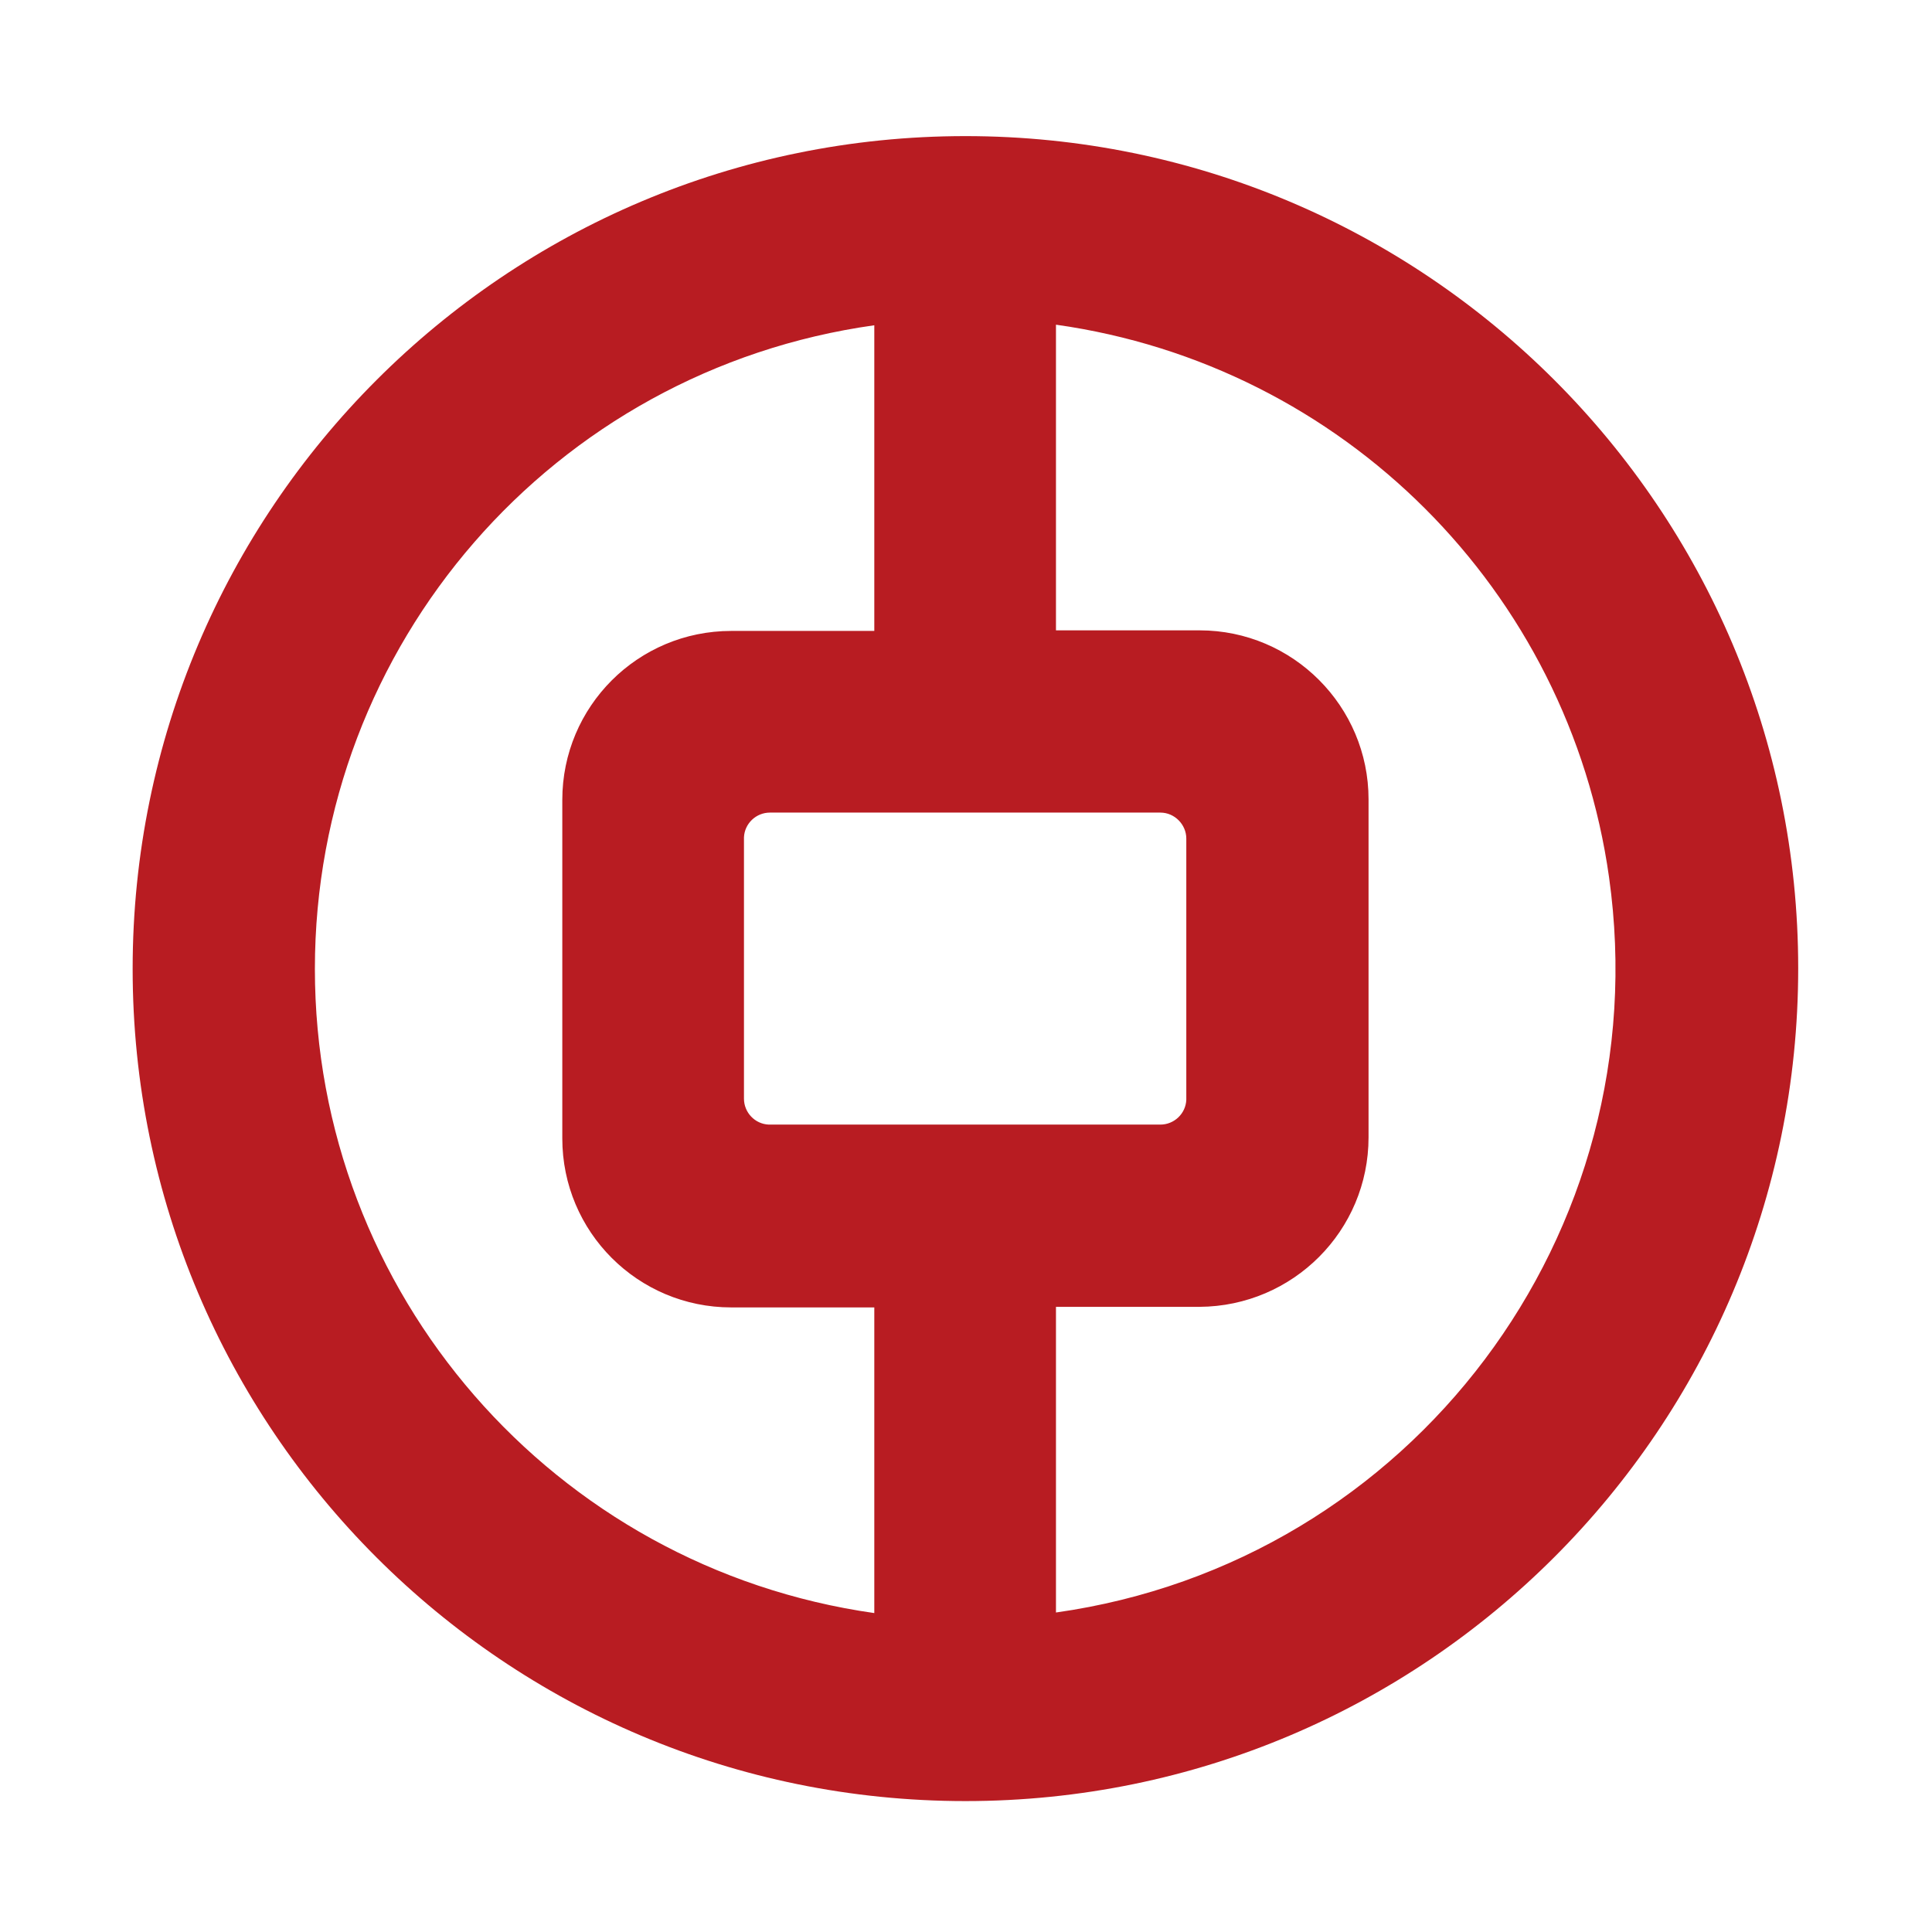
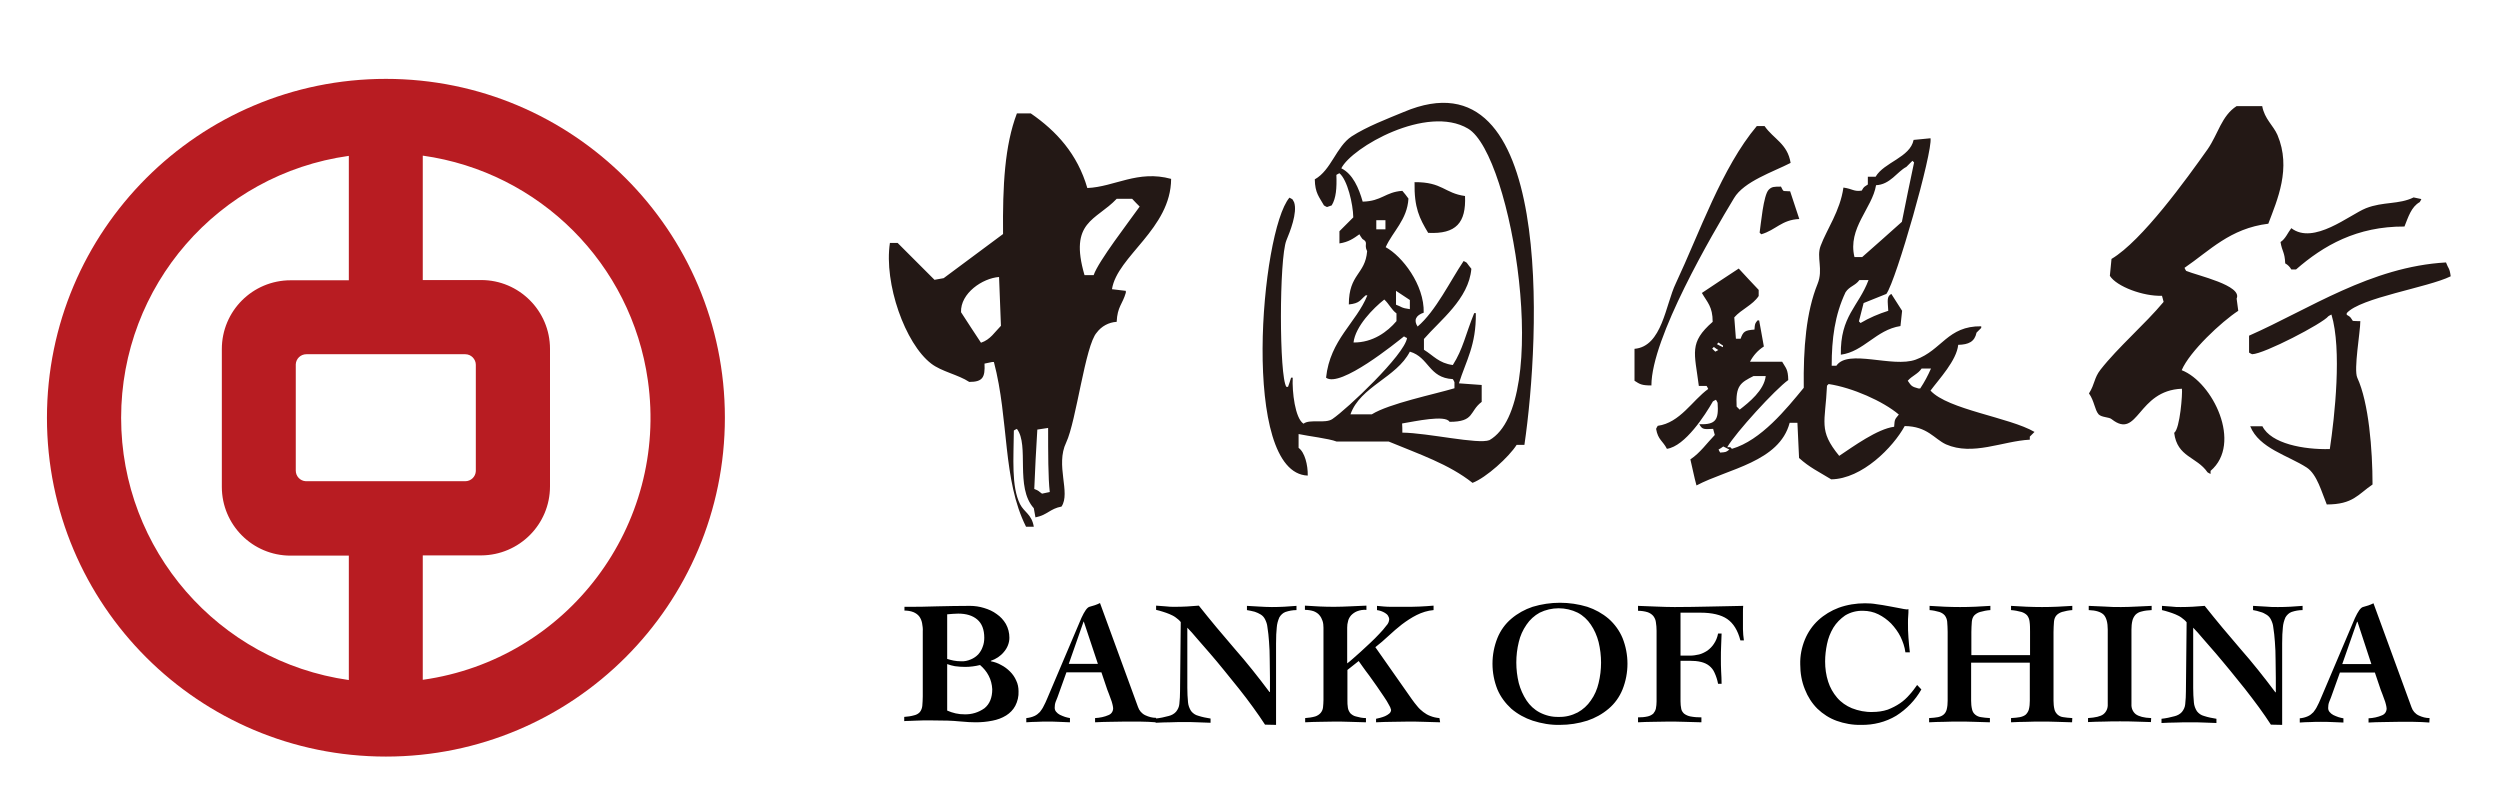
- <svg xmlns="http://www.w3.org/2000/svg" viewBox="-23 344 335 335">
+ <svg xmlns="http://www.w3.org/2000/svg" viewBox="-20 334 1065 343">
  <path fill="#b81c22" d="M144.4 367.6c79.7 0 144.4 64.6 144.4 144.3s-64.6 144.4-144.4 144.4S0 591.7 0 512s64.6-144.4 144.4-144.4M31.6 512c0 56.2 41.4 103.8 97 111.7v-53h-24.8c-16.2 0-29.3-13.1-29.3-29.3v-58.7c0-16.2 13.1-29.3 29.3-29.3h24.8v-53c-55.7 7.8-97 55.4-97 111.6m128.5-111.7v53H185c16.2 0 29.3 13.2 29.3 29.3v58.6c0 16.2-13.1 29.3-29.3 29.4h-24.9v53c61.7-8.7 104.6-65.8 95.9-127.5-7-49.7-46.1-88.8-95.9-95.8m18.1 84.6h-67.7c-2.4 0-4.4 1.9-4.5 4.3v45.3c0 2.4 1.9 4.4 4.3 4.5h67.9c2.4 0 4.4-1.9 4.5-4.3v-45.3c0-2.4-2-4.5-4.5-4.5" />
  <path fill="#231815" d="M629.4 523.5h-3.3c-3.3 5.2-13 14-18.8 16.2-10.1-8-22.7-12.2-35.7-17.6h-22.2c-3.3-1.3-12.1-2.3-16.2-3.2v5.9c2.6 1.8 4 7.3 3.9 11.8-28.7-1-20-104-7.8-118.4 1.7 1 1 .2 2 2 1.5 4.4-1.8 12.6-3.3 16.2-3.1 7.7-3.1 58.1 0 62.4h.7c.5-1.3.9-2.6 1.3-3.9h.7c-.3 6 1 17.3 4.6 19.6 2.6-2.1 9.3.1 12.3-2 6.2-4.2 30.7-27.3 31.8-34.5-.4-.2-.9-.4-1.3-.7-3.3 2.6-27.2 22.1-33.2 17.6 1.7-16.2 12.9-23.4 17.6-35.1h-.7c-2.5 2.1-2.5 3.4-7.2 3.9 0-13.1 7-12.7 7.8-22.7-1.5-2.9.8-3.6-2-5.2-.5-.6-.9-1.3-1.3-2-2.5 1.8-4.6 3.3-8.5 3.9v-5.2l5.9-5.9c-.1-5.7-2.5-16-5.9-18.8-.4.2-.9.4-1.3.7.2 5.6-.1 9.9-2 13-.7.2-1.3.5-2 .7-.4-.2-.9-.4-1.3-.7-2-3.6-3.8-5.2-3.9-11.1 7-3.9 9.1-13.9 15.7-18.3 6.5-4.2 15.2-7.5 22.2-10.4 64.4-27.3 58.1 96.2 51.4 141.8m314.3-144.3c1 5.5 4.7 8.2 6.5 12.3 6 14.2-.1 27.7-3.9 37.8-16.3 2-25 11.5-35.7 18.8.2.4.4.9.7 1.3 4.8 2 24.1 6.2 21.5 11.8.2 1.7.5 3.4.7 5.2-7.2 4.7-20.7 17.3-24.1 25.3 13.2 5.1 26 31.2 12.3 42.9v1.3c-.4-.2-.9-.4-1.3-.7-4.6-6.7-12.9-6.4-14.2-16.8 2.5-1.8 3.6-16.9 3.3-18.8-19.1.7-18.5 21.9-29.9 13-1.1-1-4.2-.7-5.6-2.1-1.7-2-1.8-5.7-4.1-8.9 2.6-4.1 2.1-6.5 4.9-10.1 7.5-9.6 18.9-19.3 26.9-28.9-.2-1-.5-1.7-.7-2.6-7.9.3-19.3-3.9-22.2-8.5l.7-7.2c13-7.7 32-34.1 41-46.8 4.4-6.4 5.9-14.2 12.3-18.3zm-490 78 5.9.7v.8c-1.4 4.9-3.6 5.9-3.9 12.4-3.4.2-6.5 1.9-8.5 4.6-4.9 5.4-8.7 37.7-13 46.8-4.7 9.7 2 21.4-2 27.3-4.9.9-6 3.6-11.1 4.6-.2-1.3-.5-2.6-.7-3.9-8.1-9-1.8-26.8-7.2-33.8-.4.2-.9.4-1.3.7-.1 11.9-1.1 23.8 2.6 31.3 1.8 3.6 5 4.3 5.9 9.7h-3.3c-10.1-20.1-7.2-45.5-13.7-70.2h-.7c-1.1.2-2.2.5-3.3.7.3 5.9-.8 7.8-6.5 7.8-4.7-3.1-11.8-4.4-16.2-7.8-11.1-8.5-20.2-34.1-17.6-51.4h3.3l15.7 15.7 3.9-.7 25.3-18.8c-.2-20.7.7-37.7 5.9-51.4h5.9c10.9 7.5 19.9 17.3 24.1 31.8 11.6-.5 21.5-7.8 35.7-3.9-.1 21.3-23 32.9-25.2 47m123.7 61.1c10.8.1 32.3 5.1 37.1 3.2 26.8-15.3 9.8-121.5-9.1-132.7-17.5-10.4-49.6 8-54 16.9 4.9 2.4 7.5 8.5 9.1 14.2 8.2-.2 9.6-4.1 16.9-4.6 1 1.1 1.7 2.1 2.6 3.3-.5 9-6.7 14-9.7 20.7 7 3.8 16.5 16 16.2 27.9-3.3 1.1-4.4 3.2-2.6 5.9 7.7-6.5 14-19.6 19.6-27.9.4.2.9.4 1.3.7.7 1 1.3 1.7 2 2.6-1.1 12.9-13.4 22-20.2 29.9v4.6c4.1 2.5 6.3 5.7 12.3 6.5 4.4-6.9 5.4-13 9.1-22.1h.7c.2 13.7-4.2 20.3-7.2 29.9l9.7.7v7.2c-5.4 4.1-2.9 8.5-13.7 8.5-1.7-3.1-14.7-.2-20.2.7.1 1.3.1 2.6.1 3.9m106.1-20.1c-4.1 0-4.9-.5-7.2-2v-13.6c11.8-1 13.2-18.8 17.6-27.9 10.1-21.5 19.6-49.3 34.5-67h3.3c3.8 5.5 9.8 7.5 11.1 15.7-7.4 3.8-19.9 7.9-24.1 15-9.3 15.4-35.2 59.6-35.2 79.8m80.7-13.1c-.3-16.5 7.5-20.4 11.8-31.8h-3.9c-1.7 2.4-4.2 2.6-5.9 5.2-4.6 9.7-5.9 19.9-5.9 31.3h2c4.9-7.3 24 1 33.8-2.6 11.1-4 13.6-14.4 27.9-14.2v.7l-2 2c-.8 3.9-3.4 5.1-7.8 5.2-.7 6.7-8.1 14.5-11.8 19.5 7.4 8.1 33.7 11.4 44.3 17.6l-2 2v1.3c-11.6.6-24.3 7-35.7 2-5-2.3-7.9-7.7-17.6-7.8-4.9 9-18.1 22.5-31.3 22.7-5.4-3.3-9.3-5.1-13.7-9.1-.2-5-.5-9.9-.7-15h-3.3c-4.4 16.7-26.3 19.6-39.7 26.7-1-3.6-1.7-7.4-2.6-11.1 4.2-2.8 7-6.9 10.4-10.4-.2-.9-.5-1.7-.7-2.6-3.7.1-4.6.5-5.9-2 7.2.3 8.3-2 7.8-9.1-.2-.4-.4-.9-.7-1.3-.4.2-.9.4-1.3.7-3.2 5.6-11.8 19.1-19.6 20.2-1.7-3.4-3.8-3.8-4.6-8.5.2-.4.4-.9.7-1.3 9.5-1.3 14.7-10.8 21.5-15.7-.2-.4-.4-.9-.7-1.3h-3.3c-1.8-14.2-4.3-18.4 5.9-27.3 0-6.5-2.3-8.3-4.6-12.3 5.2-3.4 10.4-7 15.7-10.4 2.8 3.1 5.6 6 8.5 9.1v2.6c-2.6 3.9-7.3 5.6-10.4 9.1.2 3.1.5 6 .7 9.1h2c1.1-3.1 1.8-3.6 5.9-3.9.2-2.6.2-2.5 1.3-3.9h.7c.7 3.6 1.3 7.4 2 11.1-2.5 1.6-4.5 3.8-5.9 6.5h13.7c1.6 2.8 2.5 3.1 2.6 7.8-5.5 3.9-22.5 22.5-26 28.6h1.3l.7.7c12.4-3.6 23.2-17 30.6-26-.2-17 1-32.2 5.9-44.3 2.5-6.2-.6-11.3 1.3-16.2 2.6-7 8.3-14.8 9.7-24.8 4.1.6 4.4 1.8 7.8 1.3 1-1.8 1-1.5 2.6-2.6v-3.3h3.3c3.6-6.2 14.7-8.2 16.2-15.7l7.2-.7c1 5.7-14.6 60.5-18.8 66.3-3.2 1.3-6.5 2.6-9.7 3.9-.7 2.6-1.3 5.2-2 7.8l.7.7c3.7-2.2 7.7-3.9 11.8-5.2-.2-4.2-.8-6 1.3-7.2 1.5 2.4 3.1 4.8 4.6 7.2l-.7 6.5c-10.4 1.6-15.6 10.9-25.4 12.2m15-72.2c-1.6 9.8-12.2 18.3-9.2 30.6h3.3c5.6-5 11.3-9.9 16.9-15 1.7-8.5 3.4-16.9 5.2-25.3l-.7-.7-2.6 2.6c-3.9 2-6.9 7.6-13 7.8zm-196.6-1.3c11.9-.1 12.7 4.7 21.5 5.9.5 11.4-3.8 16.3-15.7 15.7-3.7-6.2-6-10.6-5.8-21.6m160 3.9c1.3 3.9 2.6 7.8 3.9 11.8-7.5.3-10 4.7-16.2 6.5l-.7-.7c.5-3.2 1.6-16.1 3.9-18.3 1.3-1.3 2.3-1.3 5.2-1.3 1.3 2.5.5 1.7 3.9 2m265.6 2.6c1.1.2 2.2.5 3.3.7-.2.4-.4.9-.7 1.3-3.6 2-4.9 6.4-6.5 10.4-20.3-.1-34.5 8.1-46.2 18.3h-2c-.6-1.1-1.5-2-2.6-2.6-.2-4.9-1.3-4.9-2-9.1 2.1-1.3 3.1-4 4.6-5.9 9.5 7.3 24.8-5.7 31.8-8.5 7.4-2.9 14-1.5 20.3-4.6m-552.5.6c-8.8 9.3-20.4 9.5-13.7 32.5h3.9c2-5.9 15-22.7 19.6-29.2-1-1-2.1-2.1-3.2-3.3zm110.6 9.1v3.9h3.9v-3.9zm419.2 43c0 4.6-2.9 20.6-1.3 24.1 4.9 10.6 6.5 30.7 6.5 45.5-6.2 4.2-8.3 8.5-19.5 8.5-2.1-5-4.1-12.8-8.5-15.7-8-5.2-20.3-8.2-24.1-17.6h5.2c3.7 7.4 17.6 10 28.7 9.7 2.1-14 5.2-42.4.7-57.3-.4.2-.9.4-1.3.7-2.4 3.1-27.4 16.1-32.5 16.2-.4-.2-.9-.4-1.3-.7V477c25.6-11.3 51.9-29.4 83.9-31.2 1 2.8 1.5 2.1 2 5.9-9.7 4.8-38.5 9.1-44.3 15.7v.7c1.8 1 1.5 1 2.6 2.6 1 .1 2.1.1 3.2.1M405.6 452c-7 .5-16.5 6.9-16.2 15 2.9 4.4 5.6 8.7 8.5 13 4-1.3 5.9-4.6 8.5-7.2-.3-6.9-.5-13.8-.8-20.8m175 13.7v-3.9c-2-1.3-3.9-2.6-5.9-3.9v5.9c2.5.9 2.1 1.4 5.9 1.9m-24 14.2c8.2.1 14.5-4.6 18.3-9.1v-3.3c-2.1-1.5-3.2-4.1-5.2-5.9-4.7 3.7-12.3 11.4-13.1 18.3m155.5 0-.7.7c.8.5 1.7.9 2.6 1.3v-.7c-.7-.4-1.3-.8-1.9-1.3m-2 1.9-.7.7 1.3 1.3c.4-.2.9-.4 1.3-.7-.6-.3-1.2-.8-1.9-1.3m-129.5 2c-5.7 11.1-21.1 14.8-25.3 26.7h9.1c7.4-4.6 26.5-8.5 35.2-11.1v-2.6c-.2-.4-.4-.9-.7-1.3-10.3-.5-10.1-9.3-18.3-11.7m218 7.2c-1.5 2.3-4.1 3.1-5.9 5.2 1.5 2.1 1.5 2.5 4.6 3.3h.7c1.8-2.7 3.3-5.5 4.6-8.5zm-66.4 3.2H727c-5.5 2.8-7.7 4-7.2 13l1.3 1.3c4-3.1 10.4-8.2 11.1-14.3m54.7 21.6c.2-3.6.5-3.2 2-5.2-6.7-5.7-19.9-11.5-29.9-13l-.7.7c-.7 15.8-3.8 18.9 5.2 29.9 6-4 16.3-11.5 23.4-12.4m-360.4.5-4.6.7c-.5 8.5-1 16.9-1.3 25.3 2.1.8 1.7.9 3.3 2 1.1-.2 2.2-.5 3.3-.7-.7-6.1-.7-16.7-.7-27.3m287.6 7.9c-.6.5-1.3.9-2 1.3.2.4.4.9.7 1.3 2.6-.2 2.5-.2 3.9-1.3-.9-.5-1.8-.9-2.6-1.3" />
  <path d="M395.6 641.7c2.4 0 4.8-.2 7.2-.7 2.1-.4 4-1.1 5.8-2.2 1.6-1 3-2.4 3.9-4.1 1-1.9 1.5-4.1 1.4-6.2 0-1.6-.3-3.2-1-4.6-.6-1.4-1.5-2.7-2.6-3.8s-2.4-2.1-3.8-2.8c-1.4-.8-2.8-1.3-4.4-1.6v-.2c2.1-.7 4.1-2 5.5-3.7 1.5-1.7 2.4-3.9 2.4-6.1 0-2.1-.5-4.1-1.5-5.9q-1.5-2.55-3.9-4.2c-1.6-1.2-3.4-2-5.4-2.6-1.9-.6-4-.9-6-.9-4.7 0-9.4.1-14 .2-4.6.2-9.3.2-13.9.2v1.6c1.3 0 2.7.2 3.9.7.9.4 1.8 1 2.4 1.8s1 1.8 1.2 2.8c.2 1.2.4 2.4.3 3.5v27.7c0 1.4-.1 2.8-.2 4.1-.1.9-.4 1.8-1 2.6-.6.7-1.5 1.2-2.4 1.4-1.4.4-2.8.6-4.3.7v1.8c.8-.1 1.5-.1 2.3-.1l2.5-.1 3.1-.1h4.1c4.8 0 8.6.1 11.4.4 3.1.3 5.4.4 7 .4m-6.2-26c-1.1 0-2.2-.1-3.2-.3-.9-.2-1.8-.4-2.7-.7v-19l2.4-.2c.7 0 1.5-.1 2.3-.1 3.4 0 6.1.8 8.1 2.5s3 4.3 3 7.8c0 1.3-.2 2.7-.7 3.9-.4 1.2-1.1 2.3-1.9 3.2-.9.9-1.9 1.6-3.1 2.1-1.4.6-2.8.9-4.2.8m1.5 22.6c-1.3 0-2.5-.1-3.8-.4q-1.95-.45-3.6-1.2v-19.8q1.65.6 3.3.9c1.5.2 2.9.3 4.4.3 2.1 0 4.3-.3 6.3-.8 1.5 1.3 2.8 2.8 3.7 4.6.9 1.7 1.4 3.7 1.5 5.7q0 5.4-3.3 8.1c-2.5 1.8-5.5 2.7-8.5 2.6m81.6 1.5c-1.6 0-3.1-.4-4.6-1.1s-2.6-2-3.1-3.5l-16.2-44.3c-1.4.7-2.9 1.2-4.5 1.6-1 .3-2.1 1.9-3.4 4.7l-14.6 34.4c-.5 1.2-1 2.3-1.5 3.2-.4.9-1 1.7-1.6 2.5-.7.7-1.4 1.3-2.3 1.7-1.1.5-2.3.8-3.5.9v1.8c1.5-.1 3-.2 4.5-.2 1.5-.1 3-.1 4.5-.1s3.2 0 4.8.1 3.2.1 4.8.2v-1.8c-.7-.1-1.4-.3-2.1-.5s-1.5-.6-2.2-.9c-.6-.3-1.2-.8-1.6-1.3s-.6-1-.6-1.7c0-.8.1-1.7.4-2.5.3-.7.5-1.3.8-2l3.8-10.6h14.9l2.5 7.4c.2.5.4 1.1.7 1.8l.8 2.2c.3.7.5 1.4.7 2.2.2.6.2 1.1.3 1.7 0 1.3-.7 2.4-1.9 2.9-1.8.8-3.8 1.2-5.8 1.3v1.8c2.1-.1 4.2-.2 6.2-.2 2.1 0 4.1-.1 6.2-.1h6.7c1.2 0 2.4.1 3.6.1l3.2.2zm-24.8-23h-12.4l6.3-18h.1zm75.9 26v-34.7c0-2.8.1-5.1.3-6.8.1-1.5.5-2.9 1.1-4.3.6-1 1.5-1.9 2.6-2.3 1.5-.5 3.1-.8 4.7-.8v-1.8c-3.5.3-6.9.5-10.5.5-1.8 0-3.5-.1-5.3-.2l-5.3-.3v1.8c1.1.2 2.2.4 3.3.7.9.3 1.8.7 2.6 1.2s1.4 1.2 1.8 2c.5 1 .9 2.1 1 3.2.3 2.1.6 4.2.7 6.3.2 2.5.3 5.1.3 7.7s.1 5.2.1 7.7v6.1h-.2c-4.8-6.4-9.7-12.6-14.9-18.5-5.1-5.9-10.2-12-15.2-18.3-3.3.3-6.7.5-10.2.5-1.3 0-2.6 0-4-.2l-4-.3v1.8c1 .2 1.9.5 2.9.8.9.3 1.9.6 2.8 1s1.8.8 2.6 1.4 1.6 1.2 2.2 2l-.3 29.4c0 1.8-.1 3.6-.3 5.5-.1 1.2-.6 2.3-1.4 3.3-.8.9-1.9 1.5-3.1 1.8-1.8.5-3.7.9-5.6 1.1v1.8c2.1-.1 4.2-.2 6.2-.2 2-.1 4.1-.1 6.2-.1 1.9 0 3.7 0 5.5.1s3.6.1 5.5.2v-1.8c-1.8-.3-3.5-.6-5.3-1.2-1.2-.3-2.2-1-3-2-.7-1.1-1.2-2.4-1.3-3.7-.2-2-.3-4.1-.3-6.2v-25.6c1.2 1.2 2.6 2.8 4.2 4.7s3.5 4 5.4 6.2 4 4.7 6.1 7.3l6.3 7.8c2.1 2.6 4.1 5.3 6 7.9s3.6 5.1 5.1 7.4zm69.6-2.9c-1.3-.1-2.7-.4-3.9-.9-1.1-.4-2.1-1-3-1.7s-1.8-1.5-2.5-2.4c-.8-.9-1.6-2-2.4-3.1l-15.5-22.1c1.9-1.5 3.8-3.1 5.6-4.8s3.8-3.4 5.7-4.9c2-1.5 4.1-2.9 6.3-4s4.7-1.9 7.2-2.1V592c-2.1.2-4.2.3-6.1.4-2 .1-4 .1-6.1.1h-6c-2 0-3.9-.2-5.9-.4v1.8c.6.1 1.1.2 1.7.4s1.2.5 1.7.8 1 .7 1.3 1.2.5 1 .5 1.6c-.1 1-.5 1.9-1.2 2.6-.9 1.2-1.9 2.4-3 3.5q-1.8 1.95-3.9 3.9c-2.1 1.95-2.8 2.6-4.1 3.8s-2.5 2.2-3.5 3.1-1.8 1.5-2.2 1.8v-15.2c0-1 .1-1.9.4-2.9.2-.9.7-1.7 1.3-2.4.7-.7 1.5-1.3 2.5-1.7 1.3-.5 2.6-.7 4-.6V592l-6.9.3c-2.3.1-4.6.2-6.9.2-4.1 0-8.2-.2-12.4-.5v1.8c1.3 0 2.6.2 3.8.6.9.4 1.8.9 2.4 1.7.6.7 1 1.5 1.3 2.4s.4 1.9.4 2.9v30.8c0 1.1-.1 2.1-.2 3.2-.1.9-.5 1.7-1 2.3-.6.7-1.4 1.2-2.3 1.5-1.4.4-2.8.6-4.3.7v1.8c2.1-.1 4.1-.2 6.1-.2s4.1-.1 6.1-.1c2.3 0 4.5 0 6.8.1s4.6.1 6.9.2v-1.8c-1.5 0-2.9-.3-4.3-.7-.9-.2-1.7-.7-2.4-1.4-.5-.7-.9-1.5-1-2.3-.2-1.1-.2-2.1-.2-3.2v-12.9l4.8-3.8 1.7 2.4c.8 1.1 1.7 2.4 2.8 3.8 1 1.4 2.1 2.9 3.2 4.5s2.1 3.1 3 4.4 1.7 2.6 2.2 3.6q.6.9.9 2.1c0 .6-.3 1.2-.8 1.6s-1.1.8-1.8 1.1-1.4.5-2.1.7-1.3.3-1.7.4v1.5c2.3-.1 4.5-.2 6.8-.2s4.5-.1 6.7-.1c2.3 0 4.6 0 6.9.1s4.6.1 6.9.2zm51.3 2.9q6 0 11.7-1.8c3.3-1.1 6.4-2.8 9.1-5.1 2.6-2.2 4.6-5 5.9-8.2 2.8-7 2.8-14.9 0-21.9-1.3-3.1-3.3-5.9-5.9-8.2-2.7-2.3-5.8-4-9.1-5.1-7.6-2.3-15.7-2.3-23.3 0-3.3 1.1-6.4 2.8-9.1 5.1-2.6 2.2-4.6 5-5.9 8.2-2.8 7-2.8 14.9 0 21.9 1.3 3.1 3.4 5.9 5.9 8.2 2.7 2.3 5.8 4 9.1 5.1 3.7 1.2 7.7 1.9 11.6 1.8m-.5-3.4c-2.8.1-5.6-.6-8.1-1.9-2.3-1.2-4.2-3-5.6-5.1-1.5-2.3-2.6-4.8-3.3-7.4-1.4-5.8-1.4-11.8 0-17.5.6-2.6 1.7-5.1 3.3-7.4 1.4-2.1 3.4-3.9 5.6-5.1 5.1-2.5 11.1-2.5 16.2 0 2.3 1.2 4.2 3 5.6 5.1 1.5 2.2 2.6 4.7 3.3 7.4 1.4 5.8 1.4 11.8 0 17.5-.6 2.6-1.7 5.2-3.3 7.4-1.4 2.1-3.4 3.9-5.6 5.1-2.5 1.3-5.3 2-8.1 1.9m60.8.2c-1.6 0-3.1-.1-4.7-.4q-1.5-.3-2.7-1.2c-.6-.6-1.1-1.3-1.2-2.1-.2-1-.3-2-.3-3.1v-17.3h4c1.6 0 3.2.1 4.8.5 1.2.3 2.4.8 3.4 1.6s1.8 1.8 2.3 3c.7 1.5 1.2 3.1 1.5 4.7h1.5c0-1.8-.1-3.6-.2-5.4s-.1-3.6-.1-5.4 0-3.5.1-5.3.1-3.6.2-5.3h-1.5c-.3 1.6-.9 3.1-1.8 4.4-.7 1.1-1.7 2.1-2.8 2.9-1.1.7-2.3 1.3-3.5 1.6-1.3.3-2.6.5-3.9.5h-4V595h8.5c4.9 0 8.8.9 11.4 2.7s4.5 4.8 5.6 9.1h1.5c-.2-1.5-.4-3.1-.4-4.7v-7.3c0-.9 0-1.8.1-2.7l-14.6.3c-4.8.1-9.7.2-14.6.2-2.6 0-5.2-.1-7.8-.2l-7.8-.3v2.1c1.4 0 2.8.2 4.1.6.9.3 1.8.9 2.4 1.6.6.8 1 1.7 1.1 2.6.2 1.2.3 2.5.3 3.7v30.1c0 1-.1 2.1-.3 3.1-.2.8-.6 1.5-1.1 2.1q-1.05.9-2.4 1.2c-1.3.3-2.7.4-4.1.4v2.1c2.1-.1 4.2-.2 6.3-.2s4.2-.1 6.3-.1c2.4 0 4.8 0 7.2.1s4.8.1 7.2.2zm68 3.2c5.3.1 10.5-1.2 15-3.9 4.4-2.8 8.1-6.6 10.7-11.2l-1.8-1.9c-1 1.4-2 2.8-3.2 4.1-1.2 1.4-2.6 2.7-4.1 3.7-1.6 1.1-3.4 2-5.2 2.7-2.1.7-4.3 1-6.5 1-3 .1-6-.5-8.8-1.6-2.4-1-4.6-2.5-6.3-4.5s-3-4.3-3.8-6.8c-.9-2.8-1.3-5.7-1.3-8.6 0-2.5.3-5 .8-7.4.5-2.5 1.4-4.8 2.7-7 1.3-2.1 3-3.8 5-5.2 2.3-1.4 5-2.1 7.7-2 2.2 0 4.5.5 6.5 1.5s3.8 2.3 5.4 3.9c1.6 1.7 3 3.6 4 5.6 1 2.1 1.8 4.3 2.1 6.7h1.9c-.2-2.1-.5-4.2-.6-6.3-.2-2.1-.2-4.2-.2-6.3 0-1 0-2 .1-2.9s.1-1.9.1-2.9c-.3.1-.6.1-.8.1-.8-.1-1.6-.2-2.4-.4q-2.1-.45-4.8-.9c-2.7-.45-3.6-.7-5.5-.9-1.7-.3-3.3-.4-5-.4-3.8 0-7.6.6-11.2 1.9-3.2 1.2-6.2 3-8.7 5.3s-4.4 5.1-5.7 8.2c-1.4 3.4-2.1 7-2 10.6 0 3.7.6 7.3 2 10.7 1.2 3.1 3 5.9 5.3 8.2 2.4 2.3 5.2 4.1 8.3 5.2s6.7 1.8 10.3 1.7m90-2.9c-1.5-.1-2.8-.2-3.9-.4-.9-.1-1.7-.5-2.4-1.1-.6-.6-1.1-1.3-1.3-2.2-.3-1.2-.4-2.5-.4-3.7v-29.3c0-1.5.1-2.9.2-4.4.1-1 .4-1.9 1-2.6s1.5-1.2 2.4-1.5c1.4-.4 2.9-.7 4.4-.8v-1.8c-4.3.3-8.6.5-12.9.5s-8.8-.2-13.2-.5v1.8c1.5.1 3 .4 4.5.8.9.3 1.8.8 2.4 1.5.6.8.9 1.7 1 2.6.2 1.4.2 2.9.2 4.4v9.9h-25v-9.9c0-1.5.1-2.9.2-4.4.1-1 .4-1.9 1-2.6.7-.7 1.5-1.2 2.5-1.5 1.4-.4 2.9-.7 4.4-.8v-1.8c-4.3.3-8.6.5-12.9.5s-8.7-.2-13-.5v1.8c1.4.1 2.8.4 4.2.8.9.3 1.7.8 2.3 1.5.6.8.9 1.7 1 2.6.1 1.4.2 2.9.2 4.4v29.3c0 1.3-.1 2.5-.4 3.7-.2.8-.6 1.6-1.3 2.2s-1.5.9-2.4 1.1c-1 .2-2.2.3-3.8.4v1.8c2.1-.1 4.2-.2 6.4-.2 2.1-.1 4.2-.1 6.3-.1s4.4 0 6.6.1 4.4.1 6.6.2v-1.8c-1.5-.1-2.8-.2-3.8-.4-.9-.1-1.8-.5-2.5-1.1s-1.1-1.3-1.3-2.2c-.3-1.2-.4-2.5-.4-3.7v-16.2h25v16.2c0 1.3-.1 2.5-.4 3.7-.2.8-.7 1.6-1.3 2.2-.7.6-1.6.9-2.5 1.1-1 .2-2.2.3-3.8.4v1.8c2.2-.1 4.3-.2 6.5-.2 2.2-.1 4.3-.1 6.5-.1s4.3 0 6.5.1 4.3.1 6.5.2zm33.6 0c-3.1-.1-5.2-.7-6.5-1.6-1.3-1-2-2.6-1.9-4.3v-31.8c0-1.3.1-2.6.4-3.8.2-.9.7-1.8 1.3-2.5.7-.7 1.6-1.2 2.6-1.4 1.4-.4 2.8-.5 4.3-.6v-1.8l-6.5.3c-2.1.1-4.3.2-6.5.2s-4.6 0-6.9-.2l-6.9-.3v1.8c3.1.1 5.2.8 6.4 2 1.1 1.2 1.7 3.3 1.7 6.3V634c.1 1.7-.6 3.3-1.9 4.3-1.2.9-3.4 1.4-6.5 1.6v1.7c2.3-.1 4.5-.2 6.8-.2 2.3-.1 4.5-.1 6.8-.1s4.4 0 6.6.1 4.3.1 6.6.2zm55.8 2.9v-34.7c0-2.8.1-5.1.3-6.8.1-1.5.5-2.9 1.1-4.3.6-1 1.5-1.9 2.6-2.3 1.5-.5 3.1-.8 4.7-.8v-1.8c-3.5.3-7 .5-10.5.5-1.8 0-3.5 0-5.3-.2l-5.3-.3v1.8c1.1.2 2.1.4 3.2.8.9.2 1.8.7 2.6 1.2s1.4 1.2 1.8 2c.5 1 .9 2.1 1 3.2.3 2.1.6 4.2.7 6.3.2 2.5.3 5.1.3 7.7s.1 5.2.1 7.7v6.1h-.2c-4.8-6.4-9.7-12.6-14.9-18.5-5.1-5.9-10.2-12-15.2-18.3-3.4.3-6.8.5-10.2.5-1.3 0-2.6 0-4-.2l-4-.3v1.8c1 .2 1.9.5 2.9.8.9.3 1.9.6 2.8 1s1.8.8 2.6 1.4 1.6 1.2 2.2 2l-.3 29.4c0 1.8-.1 3.6-.3 5.5-.1 1.2-.6 2.3-1.4 3.3-.8.9-1.9 1.5-3.1 1.8-1.8.5-3.7.9-5.6 1.1v1.8c2.1-.1 4.2-.2 6.2-.2 2-.1 4.1-.1 6.2-.1 1.9 0 3.7 0 5.5.1s3.6.1 5.5.2v-1.8c-1.8-.3-3.5-.6-5.3-1.2-1.2-.3-2.2-1-3-2-.7-1.1-1.2-2.4-1.3-3.7-.2-2-.3-4.1-.3-6.2v-25.7c1.2 1.2 2.6 2.8 4.2 4.7 1.7 1.9 3.5 4 5.4 6.2 1.9 2.3 4 4.7 6.1 7.3l6.3 7.8c2.1 2.7 4.1 5.3 6 7.9s3.6 5.1 5.1 7.4zm62.8-2.9c-1.6 0-3.1-.4-4.6-1.1s-2.6-2-3.1-3.5L991.1 591c-1.4.7-2.9 1.2-4.5 1.6-1 .3-2.1 1.9-3.4 4.7l-14.6 34.4c-.5 1.2-1 2.3-1.5 3.2-.4.9-1 1.7-1.6 2.5-.7.7-1.4 1.3-2.3 1.7-1.1.5-2.3.8-3.5.9v1.8c1.5-.1 3-.2 4.5-.2 1.5-.1 3-.1 4.5-.1s3.2 0 4.8.1 3.2.1 4.8.2V640c-.7-.1-1.4-.3-2.1-.5s-1.5-.6-2.2-.9c-.6-.3-1.2-.8-1.6-1.3s-.6-1-.6-1.7c0-.8.1-1.7.4-2.5.3-.7.5-1.3.8-2l3.8-10.6h14.9l2.5 7.4c.2.5.4 1.1.7 1.8l.8 2.2c.3.7.5 1.4.7 2.2.2.6.2 1.1.3 1.7 0 1.3-.7 2.4-1.9 2.9-1.8.8-3.8 1.2-5.8 1.3v1.8c2.1-.1 4.2-.2 6.2-.2s4.1-.1 6.2-.1h6.7c1.2 0 2.4.1 3.6.1l3.2.2zm-24.8-23h-12.4l6.3-18h.2z" />
</svg>
